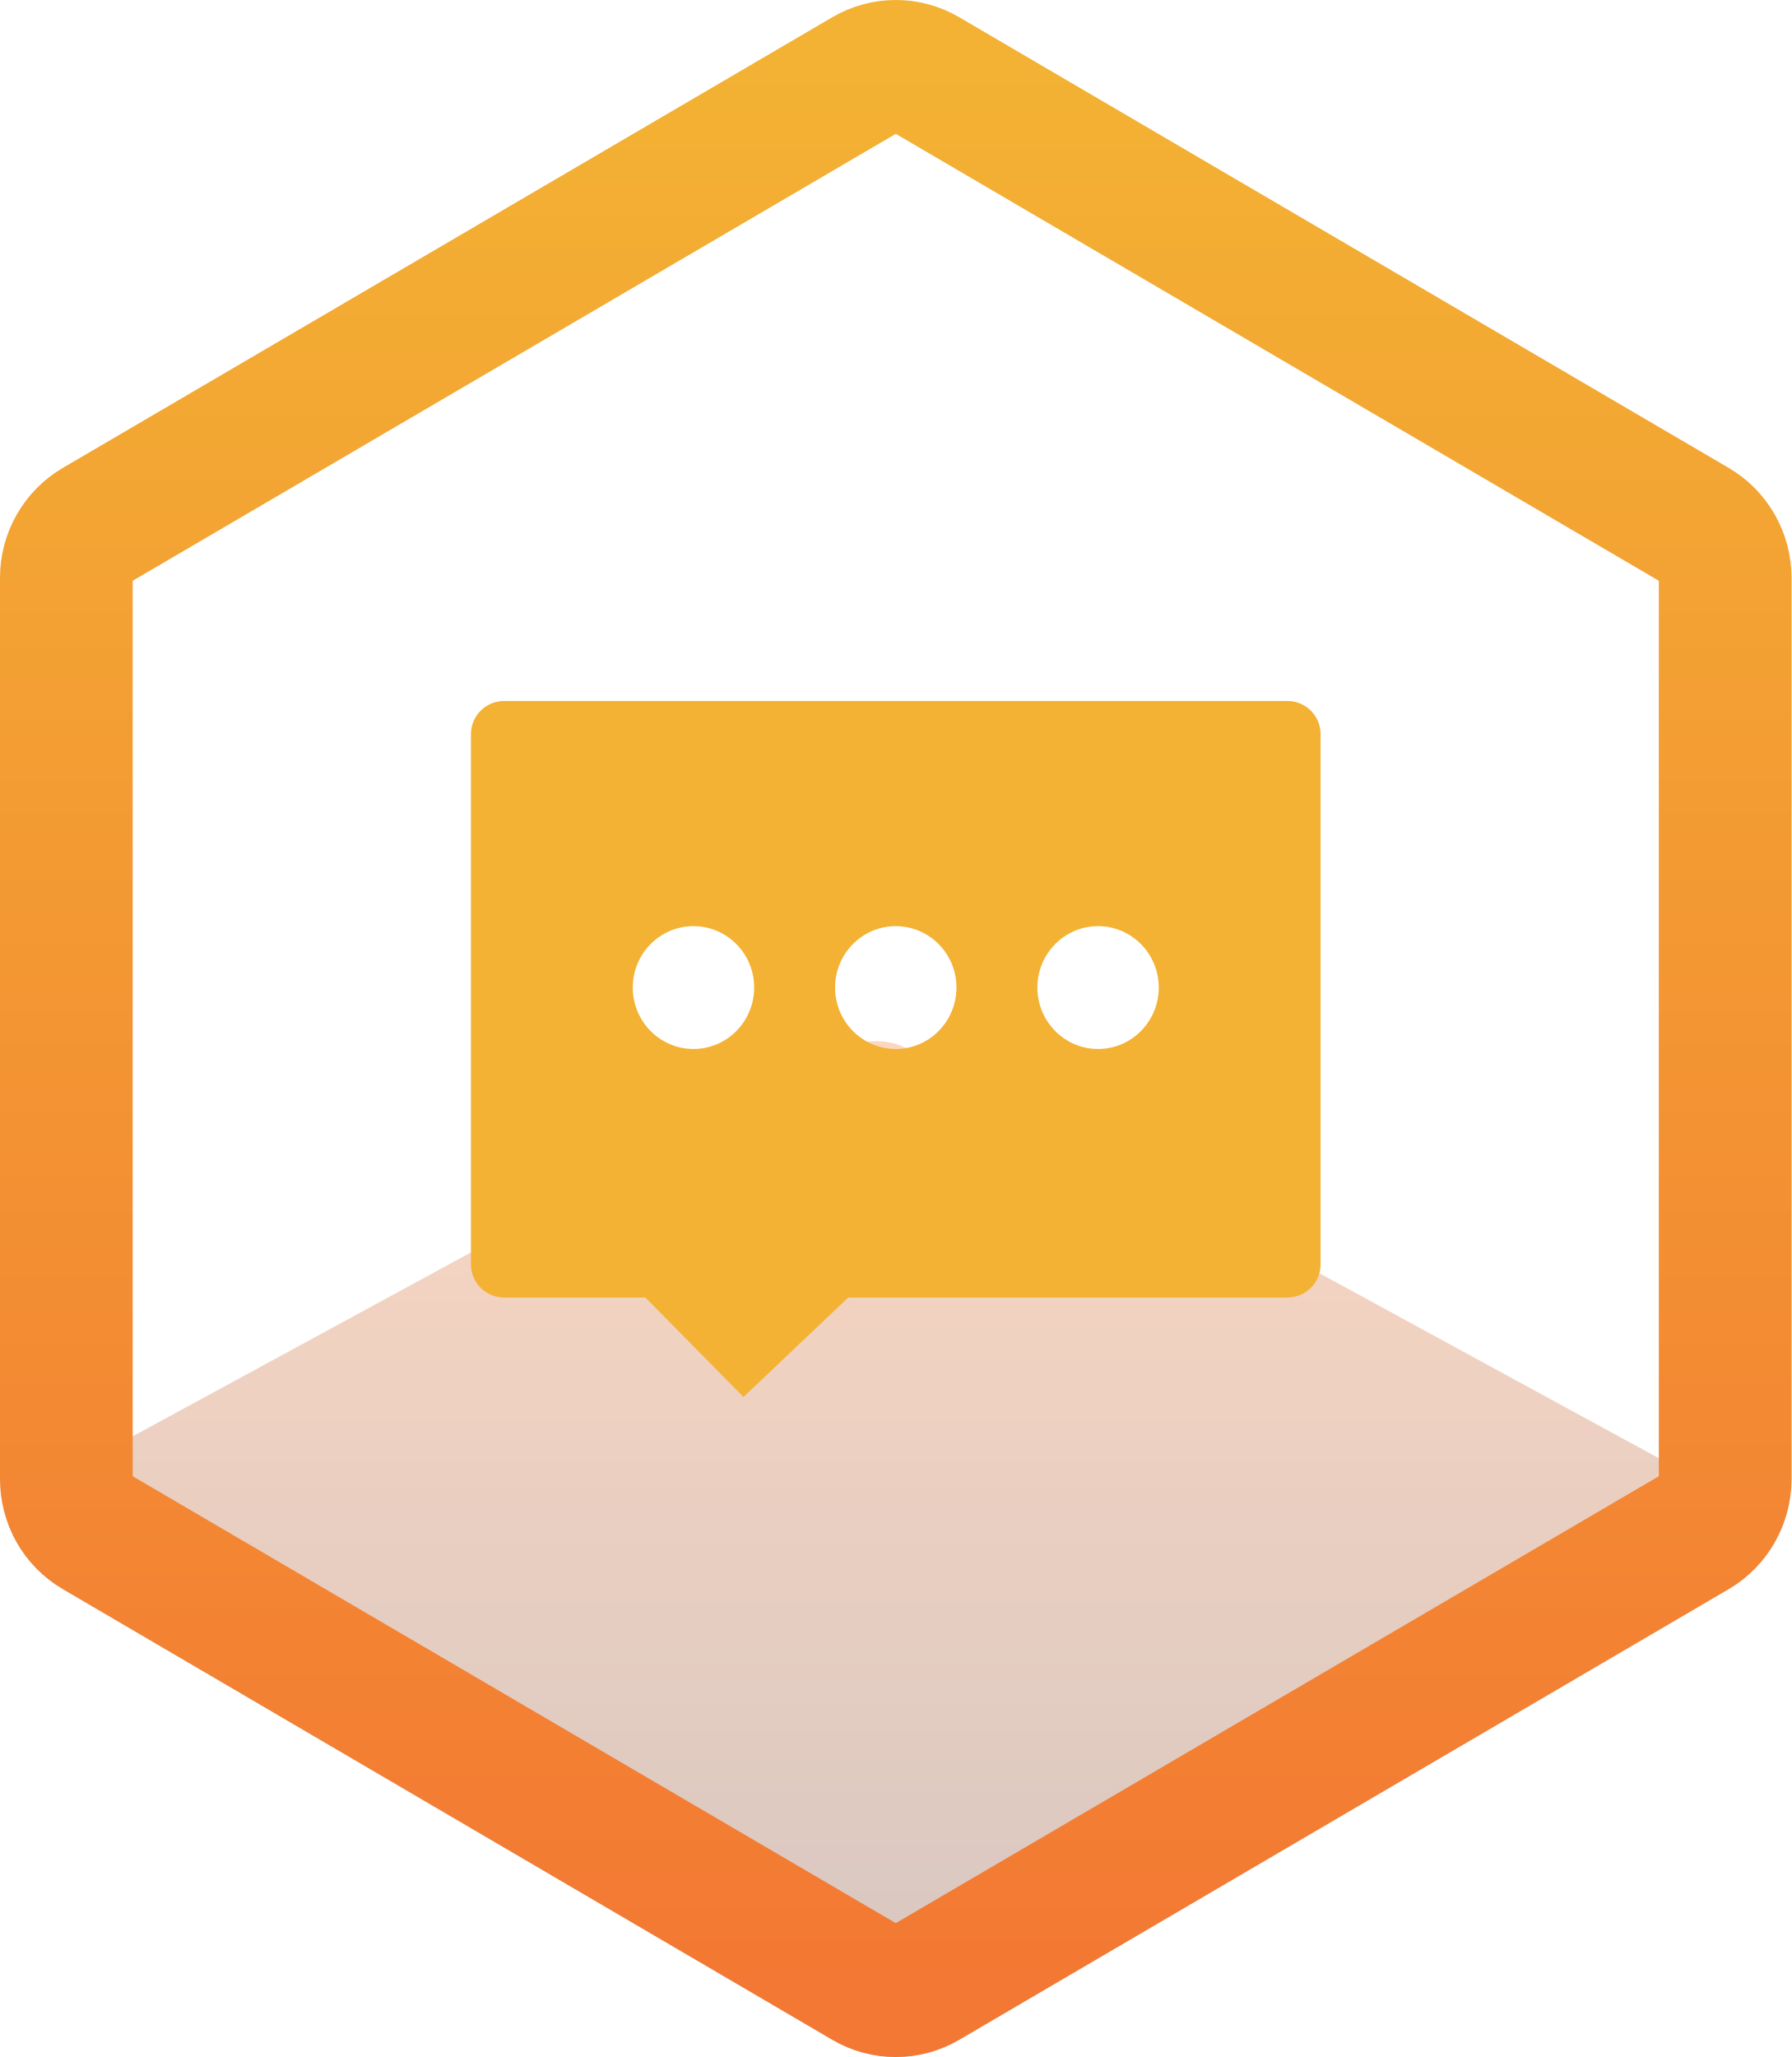
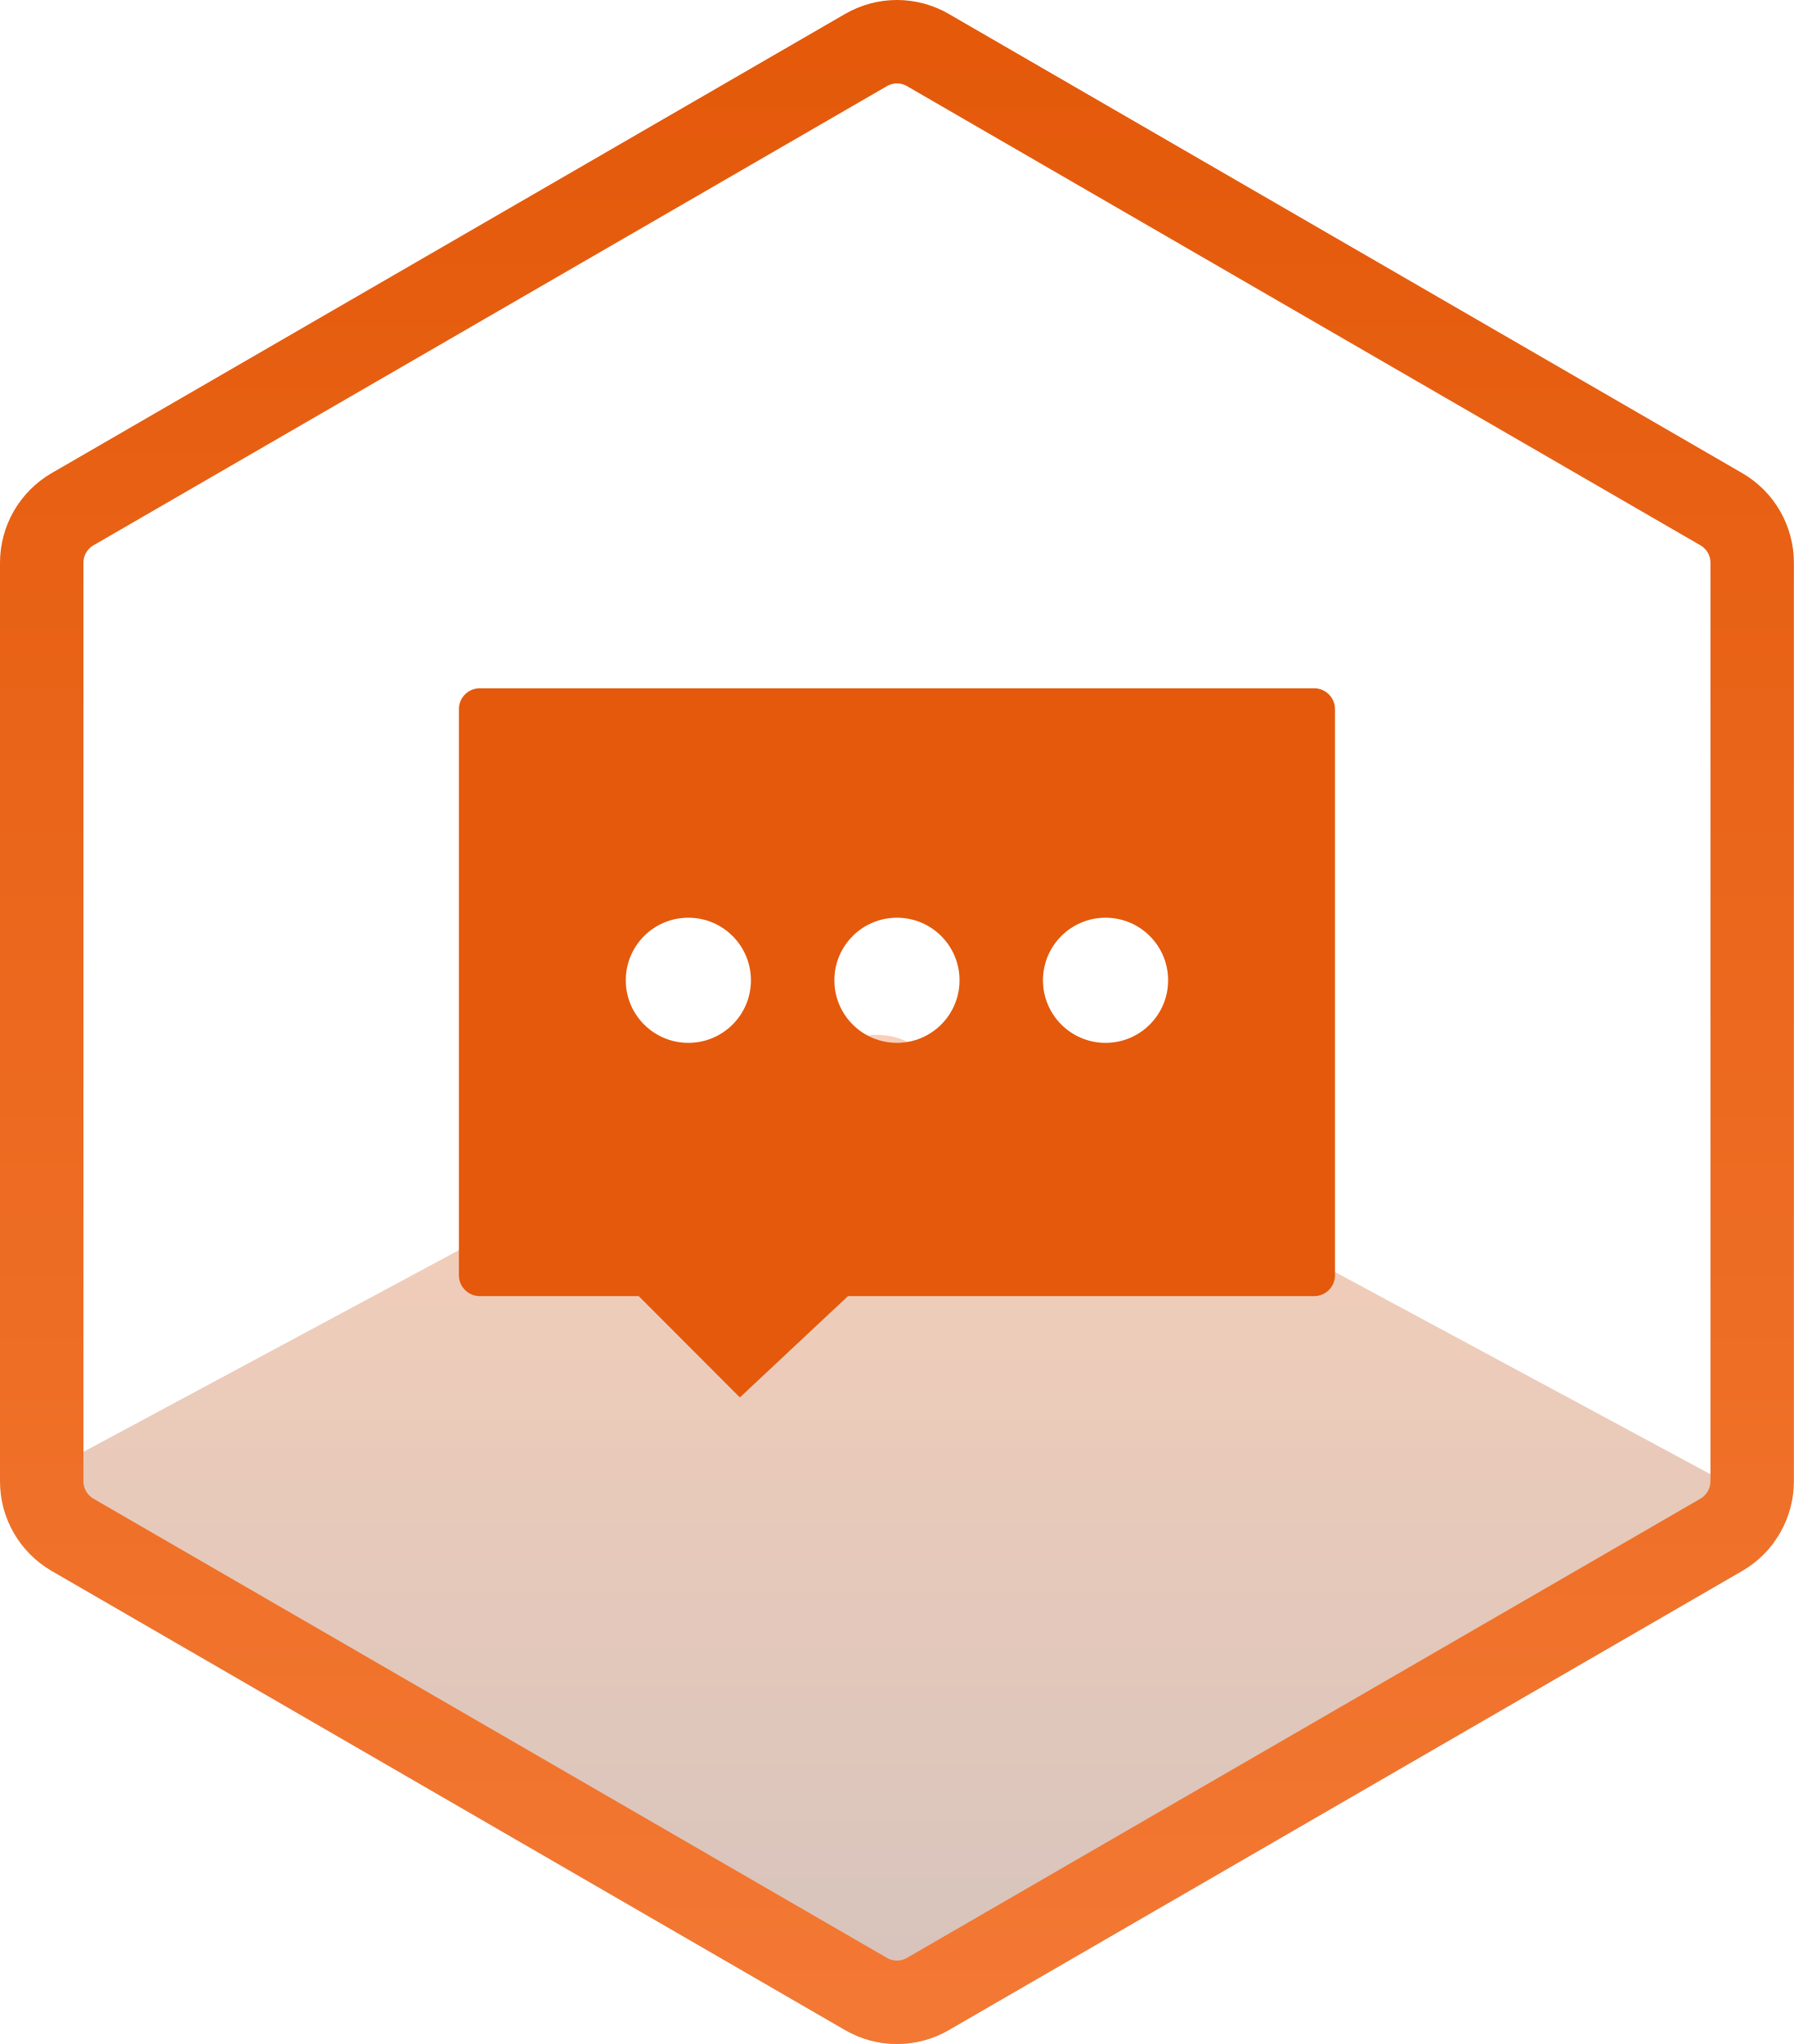
- <svg xmlns="http://www.w3.org/2000/svg" width="54" height="62" viewBox="0 0 54 62" fill="none">
-   <mask id="mask0" mask-type="alpha" maskUnits="userSpaceOnUse" x="0" y="0" width="54" height="62">
-     <path d="M26.098 2.245C26.656 1.918 27.344 1.918 27.902 2.245L51.098 15.83C51.656 16.157 52 16.761 52 17.415V44.585C52 45.239 51.656 45.843 51.098 46.17L27.902 59.755C27.344 60.082 26.656 60.082 26.098 59.755L2.902 46.17C2.344 45.843 2 45.239 2 44.585V17.415C2 16.761 2.344 16.157 2.902 15.83L26.098 2.245Z" fill="#900CB8" stroke="url(#paint0_linear)" stroke-width="4" />
+ <svg xmlns="http://www.w3.org/2000/svg" width="86" height="98" viewBox="0 0 86 98" fill="none">
+   <mask id="mask0" style="mask-type:alpha" maskUnits="userSpaceOnUse" x="0" y="0" width="86" height="98">
+     <path d="M41.52 2.397C42.436 1.868 43.564 1.868 44.48 2.397L82.52 24.414C83.436 24.944 84 25.923 84 26.983V71.017C84 72.077 83.436 73.056 82.52 73.586L44.48 95.603C43.564 96.132 42.436 96.132 41.52 95.603L3.479 73.586C2.564 73.056 2 72.077 2 71.017V26.983C2 25.923 2.564 24.944 3.479 24.414L41.52 2.397Z" fill="#900CB8" stroke="url(#paint0_linear)" stroke-width="4" />
  </mask>
  <g mask="url(#mask0)">
-     <path d="M25.476 31.617C26.061 31.304 26.782 31.304 27.368 31.617L51.664 44.859C52.249 45.172 52.61 45.75 52.61 46.376V72.39C52.61 73.016 52.249 73.594 51.664 73.908L27.336 86.914C26.751 87.227 26.029 87.227 25.444 86.914L1.117 73.908C0.531 73.594 0.171 73.016 0.171 72.39V46.376C0.171 45.75 0.531 45.172 1.117 44.859L25.476 31.617Z" fill="url(#paint1_linear)" fill-opacity="0.3" />
+     <path d="M40.5 50C41.46 49.492 42.643 49.492 43.603 50L83.448 71.461C84.409 71.968 85 72.906 85 73.92V116.08C85 117.095 84.409 118.032 83.448 118.54L43.552 139.62C42.592 140.127 41.408 140.127 40.448 139.62L0.552 118.54C-0.409 118.032 -1 117.095 -1 116.08V73.92C-1 72.906 -0.409 71.968 0.552 71.461L40.5 50Z" fill="url(#paint1_linear)" fill-opacity="0.3" />
  </g>
-   <path fill-rule="evenodd" clip-rule="evenodd" d="M15.195 21.128C14.643 21.128 14.195 21.575 14.195 22.128V38.109C14.195 38.662 14.643 39.109 15.195 39.109H17.656H19.453L22.409 42.106L25.568 39.109H38.805C39.357 39.109 39.805 38.662 39.805 38.109V29.519V22.128C39.805 21.575 39.357 21.128 38.805 21.128H15.195ZM20.902 31.617C21.913 31.617 22.732 30.788 22.732 29.766C22.732 28.744 21.913 27.915 20.902 27.915C19.892 27.915 19.073 28.744 19.073 29.766C19.073 30.788 19.892 31.617 20.902 31.617ZM28.829 29.766C28.829 30.788 28.01 31.617 27 31.617C25.99 31.617 25.171 30.788 25.171 29.766C25.171 28.744 25.99 27.915 27 27.915C28.01 27.915 28.829 28.744 28.829 29.766ZM33.098 31.617C34.108 31.617 34.927 30.788 34.927 29.766C34.927 28.744 34.108 27.915 33.098 27.915C32.087 27.915 31.269 28.744 31.269 29.766C31.269 30.788 32.087 31.617 33.098 31.617Z" fill="#F3B233" />
-   <path d="M26.098 2.245C26.656 1.918 27.344 1.918 27.902 2.245L51.098 15.83C51.656 16.157 52 16.761 52 17.415V44.585C52 45.239 51.656 45.843 51.098 46.17L27.902 59.755C27.344 60.082 26.656 60.082 26.098 59.755L2.902 46.17C2.344 45.843 2 45.239 2 44.585V17.415C2 16.761 2.344 16.157 2.902 15.83L26.098 2.245Z" stroke="url(#paint2_linear)" stroke-width="4" />
+   <path fill-rule="evenodd" clip-rule="evenodd" d="M23 33C22.448 33 22 33.448 22 34V61.143C22 61.695 22.448 62.143 23 62.143H27.676H30.622L35.47 67L40.651 62.143H63C63.552 62.143 64 61.695 64 61.143V46.6V34C64 33.448 63.552 33 63 33H23ZM33 50C34.657 50 36 48.657 36 47C36 45.343 34.657 44 33 44C31.343 44 30 45.343 30 47C30 48.657 31.343 50 33 50ZM46 47C46 48.657 44.657 50 43 50C41.343 50 40 48.657 40 47C40 45.343 41.343 44 43 44C44.657 44 46 45.343 46 47ZM53 50C54.657 50 56 48.657 56 47C56 45.343 54.657 44 53 44C51.343 44 50 45.343 50 47C50 48.657 51.343 50 53 50Z" fill="#E4590B" />
+   <path d="M41.52 2.397C42.436 1.868 43.564 1.868 44.48 2.397L82.52 24.414C83.436 24.944 84 25.923 84 26.983V71.017C84 72.077 83.436 73.056 82.52 73.586L44.48 95.603C43.564 96.132 42.436 96.132 41.52 95.603L3.479 73.586C2.564 73.056 2 72.077 2 71.017V26.983C2 25.923 2.564 24.944 3.479 24.414L41.52 2.397Z" stroke="url(#paint2_linear)" stroke-width="4" />
  <defs>
-     <linearGradient id="paint0_linear" x1="27" y1="2" x2="27" y2="60" gradientUnits="userSpaceOnUse">
+     <linearGradient id="paint0_linear" x1="43" y1="2" x2="43" y2="96" gradientUnits="userSpaceOnUse">
      <stop stop-color="#E283F6" />
      <stop offset="1" stop-color="#691DB4" />
    </linearGradient>
-     <linearGradient id="paint1_linear" x1="26.39" y1="31.617" x2="26.39" y2="87.149" gradientUnits="userSpaceOnUse">
-       <stop stop-color="#F37A33" />
+     <linearGradient id="paint1_linear" x1="42" y1="50" x2="42" y2="140" gradientUnits="userSpaceOnUse">
+       <stop stop-color="#E86216" />
      <stop offset="1" stop-color="#0E152F" />
    </linearGradient>
-     <linearGradient id="paint2_linear" x1="27" y1="2" x2="27" y2="60" gradientUnits="userSpaceOnUse">
-       <stop stop-color="#F3B233" />
+     <linearGradient id="paint2_linear" x1="43" y1="2" x2="43" y2="96" gradientUnits="userSpaceOnUse">
+       <stop stop-color="#E4590A" />
      <stop offset="1" stop-color="#F37833" />
    </linearGradient>
  </defs>
</svg>
